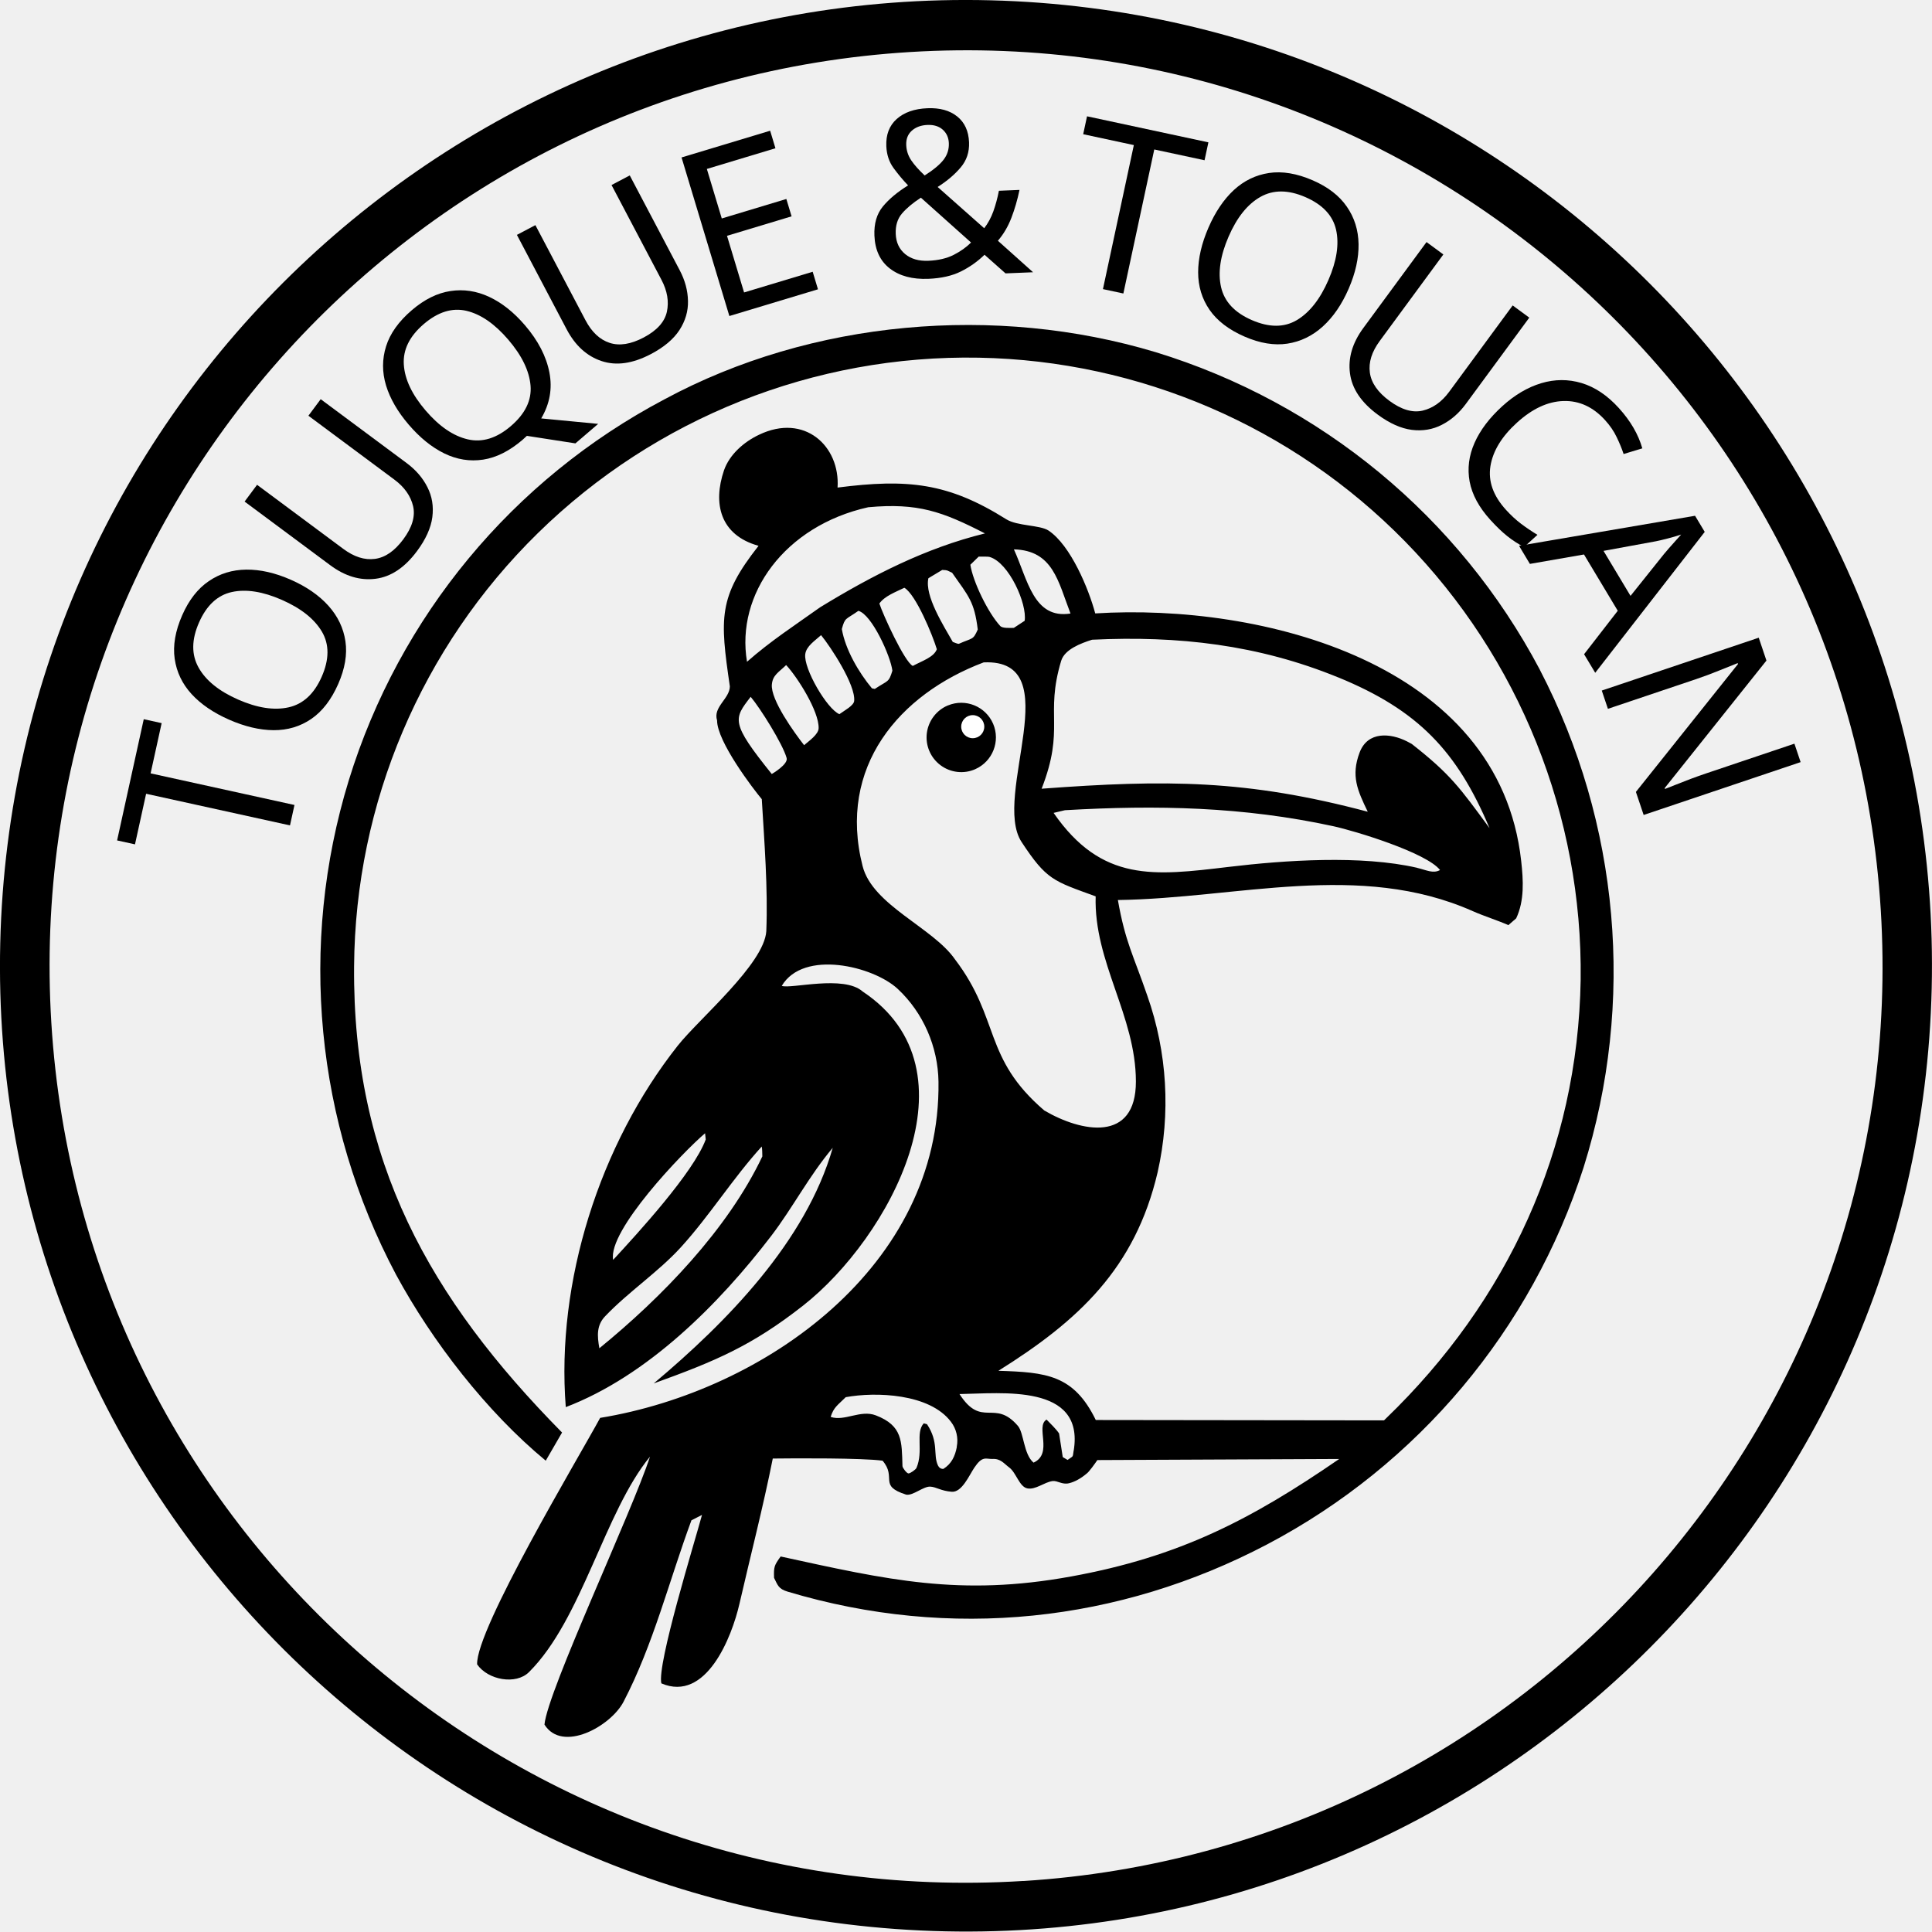
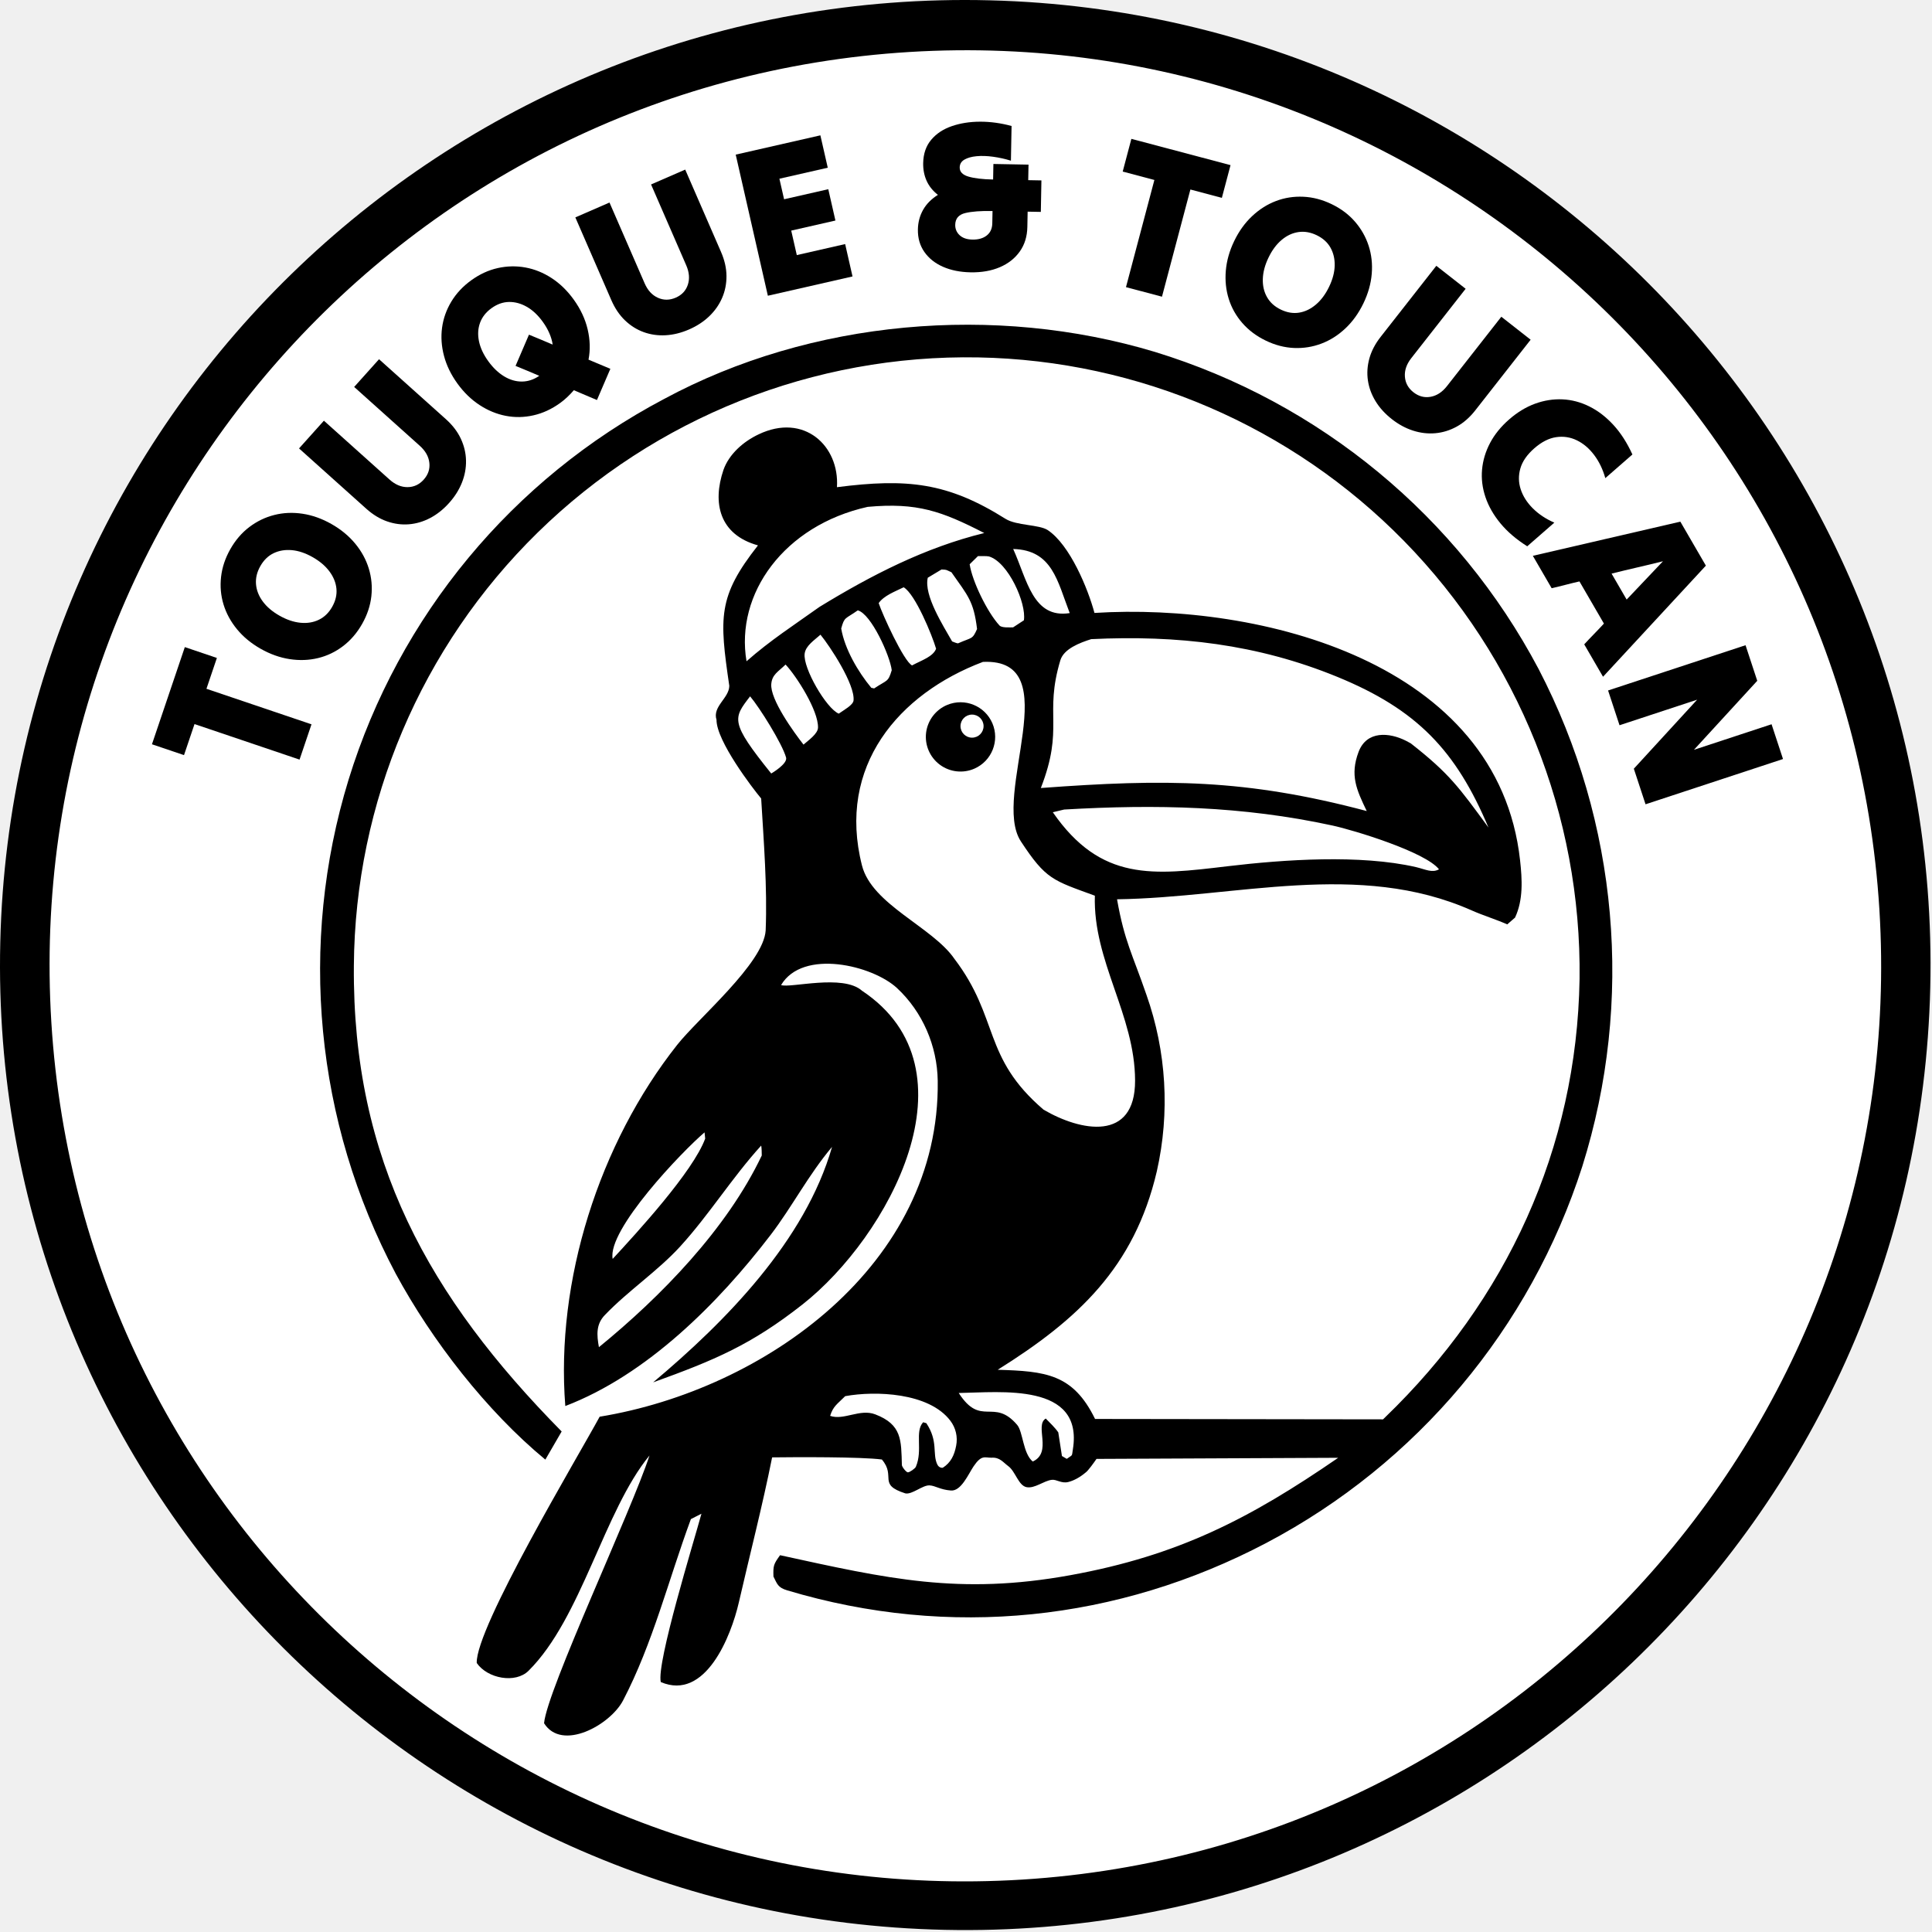
- <svg xmlns="http://www.w3.org/2000/svg" id="Layer_2" data-name="Layer 2" viewBox="0 0 316.41 316.33">
-   <defs>
-     <style>
-       .cls-1 {
-         fill: #bbcdca;
-       }
- 
-       .cls-2 {
-         fill: #fff;
-       }
- 
-       .cls-3 {
-         font-family: TiltWarp-Regular, 'Tilt Warp';
-         font-size: 38px;
-         font-variation-settings: 'XROT' 0, 'YROT' 0;
-       }
-     </style>
-   </defs>
-   <g id="Vintage">
-     <g id="Layer_10" data-name="Layer 10">
-       <g>
-         <path d="M162.25.05C74.77-2.18,2.09,67,.04,154.47c-2.05,87.46,67.32,159.97,154.8,161.83,87.22,1.85,159.47-67.23,161.52-154.43C318.4,74.67,249.46,2.28,162.25.05ZM167.6,308.05c-82.78,5.18-154.06-57.73-159.19-140.49C3.29,84.8,66.28,13.58,149.06,8.52c82.7-5.05,153.84,57.84,158.96,140.51,5.11,82.67-57.73,153.85-140.42,159.03Z" />
-         <path class="cls-1" d="M113.24,248.97c.8-2.5,1.17-3.92,2.5-6.18.46,1.4-.37,3.72-.77,5.3l-1.73.88Z" />
-         <path d="M155.25,115.53c2.88-1.19,6.17.15,7.4,3.01,1.22,2.86-.09,6.17-2.93,7.43-1.87.83-4.04.58-5.68-.64s-2.5-3.23-2.25-5.26c.26-2.03,1.58-3.77,3.47-4.55Z" />
-         <path d="M252.17,109.65c-13.22-24.99-35.85-43.69-62.89-51.97-26.2-7.89-56.33-5.3-80.46,7.72-24.84,13.11-43.44,35.56-51.7,62.4-8.26,26.94-5.47,56.06,7.74,80.95,5.93,10.96,14.86,22.49,24.52,30.47l2.67-4.61c-21.7-22-34.32-44.41-34.06-76.35.19-26.72,11.03-52.27,30.12-70.97,19.25-18.86,45.27-29.21,72.22-28.71,26.29.49,51.35,11.28,69.75,30.06,18.77,19.16,29.13,45.01,28.79,71.82-.45,27.78-11.96,52.63-31.85,71.81l-.36.35-47.2-.06c-3.61-7.41-8.13-7.82-15.95-8.06,13.11-8.2,22.39-16.77,26.08-32.52,2.17-9.62,1.58-19.65-1.7-28.94-2.27-6.61-3.6-8.74-4.81-15.64,19.61-.27,39.55-6.42,58.12,1.82,1.87.83,3.94,1.46,5.83,2.29.48-.43.91-.8,1.28-1.11,1.37-2.91,1.17-6.25.82-9.39-3.58-32.52-42.56-42.25-69.76-40.55-1.07-4.01-4.02-11.15-7.65-13.57-1.41-.93-5.13-.72-6.92-1.85-9.51-5.98-16.15-6.66-27.63-5.19.44-6.78-5.4-12.23-12.86-8.65-2.48,1.17-4.84,3.24-5.74,5.83-1.83,5.38-.69,10.59,5.66,12.36-6.6,8.38-6.34,11.79-4.7,23.02-.02,2.03-2.8,3.37-2.09,5.58-.02,3.44,5.91,11.21,7.32,12.89.42,7.04,1.02,14.55.74,21.62-.34,5.38-11.03,14.36-14.5,18.75-12.78,16.16-19.96,38.68-18.34,59.2,13.37-5.11,25.07-16.83,33.66-28.06,3.48-4.55,6.2-9.84,10.06-14.41-4.4,15.38-17.42,28.6-29.32,38.59,10.04-3.63,16.05-6.14,24.48-12.76,14.02-11.02,29.15-38.51,9.75-51.42-3.12-2.77-11.77-.38-13.26-.93,3.56-5.99,14.99-3.24,19,.5,4.18,3.9,6.59,9.48,6.67,15.21.4,30.05-28.27,50.59-55.41,55.04-3.54,6.53-20.37,34.61-20.15,40.37,1.79,2.58,6.36,3.39,8.49,1.27,8.69-8.63,12.36-26.2,19.82-35.29-2.92,9-16.79,38.41-17.28,43.88,2.92,4.67,10.85.29,12.95-3.74,4.87-9.33,7.45-19.79,11.12-29.72l1.73-.88c-1.24,4.57-7.39,24.45-6.66,27.59,7.34,3.15,11.54-7.58,12.79-13.02,1.81-7.88,3.88-15.88,5.46-23.8,3.89-.05,14.58-.1,17.98.35,2.39,2.79-.76,4.09,3.86,5.56,1.11.22,2.82-1.37,3.95-1.31.99.05,1.75.71,3.53.84,1.66.12,2.85-2.7,3.69-3.95,1.31-1.95,1.84-1.42,2.92-1.42,1.38-.1,1.91.74,2.79,1.39,1.16.86,1.65,3.17,2.98,3.43,1.33.26,2.78-1.02,4.11-1.2.83-.11,1.57.64,2.73.35.9-.22,1.91-.77,2.83-1.55.4-.25,1.4-1.67,1.79-2.24l39.61-.18c-14.51,9.98-26.2,16.02-43.89,19.24-18.22,3.32-30.05.56-47.59-3.27-1.06,1.48-1.14,1.68-1.08,3.5.61,1.21.71,1.8,2.23,2.26,26.7,8,54.24,5.03,78.54-7.75,24.69-13,43.29-35.17,51.81-61.73,8.49-27.05,5.91-56.36-7.17-81.51ZM115.47,185.59l.11,1.02c-2,5.43-11.2,15.43-15.16,19.72-.93-4.75,11.39-17.62,15.06-20.74ZM98.16,220.8c-.36-2-.5-3.79,1.02-5.31,3.76-3.93,8.65-7.19,12.3-11.19,4.74-5.2,8.52-11.31,13.27-16.53.09.35.09,1.21.1,1.62-5.71,12.02-16.5,23.11-26.69,31.42ZM232.08,142.12c-9.14-2.1-21.63-1.25-30.89-.14-12.19,1.45-20.73,2.56-28.64-8.85l1.86-.44c15.07-.87,29.2-.58,43.95,2.62,3.63.79,15.28,4.35,17.48,7.18-1.14.62-2.16.02-3.76-.36ZM219.2,110.95c13.02,5.34,19.42,12.04,24.75,24.69-4.84-6.61-6.41-8.84-12.74-13.8-.26-.15-.52-.29-.78-.42-2.71-1.37-6.44-1.71-7.77,1.84-1.43,3.81-.35,6.17,1.34,9.68-19.87-5.28-33.06-5.28-53.41-3.77,3.87-9.95.51-11.97,3.2-20.94.57-1.88,3.2-2.87,5.06-3.46,14.09-.68,27.23.81,40.36,6.19ZM175.32,100.48c-6.05.94-6.99-5.5-9.27-10.51,6.42.18,7.23,5.23,9.27,10.51ZM167.81,101.67l-1.77,1.16c-.61,0-1.86.1-2.23-.31-2.03-2.2-4.48-7.3-4.89-10.03l1.36-1.33c.38,0,1.52-.03,1.81.06,3.15.93,6.16,7.69,5.72,10.47ZM144.01,98.85c.87-1.24,2.65-1.88,4.1-2.59,1.91,1.13,4.65,7.83,5.32,10.07-.5,1.31-2.38,1.89-3.94,2.73-1.35-.65-4.88-8.39-5.47-10.21ZM146.15,109.84c-.61,2-.69,1.53-2.88,2.99l-.47-.1c-2.16-2.59-4.36-6.36-4.93-9.71.53-1.96.62-1.5,2.71-2.98,2.2.58,5.28,7.42,5.57,9.81ZM152.06,94.69l2.25-1.35c.98.05.68.04,1.62.46,2.71,3.86,3.65,4.74,4.2,9.3-.78,1.77-.81,1.32-3.1,2.34-.19.03-.76-.23-.99-.31-1.46-2.59-4.66-7.56-3.99-10.44ZM142.21,83.07c8.13-.74,12.12.71,19.1,4.29-9.74,2.39-18.51,6.91-27,12.1-4.21,3-8.07,5.49-11.97,8.92-1.87-11.06,6.16-22.26,19.86-25.31ZM126.4,126.77c-6.81-8.46-6.24-9.04-3.46-12.65,1.52,1.78,5.26,7.73,5.89,10.02.3,1.04-2.43,2.62-2.43,2.62ZM131.69,122.04c-1.59-2.04-5.5-7.42-5.28-9.94.14-1.54,1.09-1.97,2.34-3.18,1.83,1.95,5.39,7.56,5.32,10.34-.02,1.02-1.59,2.09-2.38,2.78ZM137.47,116.96c-2.03-.84-5.9-7.48-5.59-9.83.17-1.32,1.63-2.23,2.59-3.11,1.56,1.9,5.68,8.15,5.42,10.78-.07.76-1.59,1.56-2.42,2.16ZM156.71,236.94c-.3,1.59-.89,2.79-2.2,3.62-.43.04-.74-.22-.9-.56-.83-1.78.19-3.76-1.79-6.75l-.53-.15c-1.42,1.55-.01,4.55-1.2,7.31-.12.27-1.01.9-1.3.9-.29,0-.98-.91-.99-1.2-.12-4.07.03-6.62-4.36-8.31-2.53-.97-5.13,1.03-7.4.25.5-1.6,1.16-1.92,2.47-3.23,4.91-.9,13.73-.61,17.23,4.03.89,1.16,1.24,2.65.95,4.09ZM156.41,157.13c-3.6-5.22-13.51-8.86-15.14-15.29-4.14-16.27,6.01-28.14,19.83-33.36,14.06-.63,1.27,21.9,6.21,29.42,4.12,6.27,5.24,6.38,12.13,8.9-.32,10.76,6.57,19.53,6.59,30.3.02,10.09-8.93,8.33-15,4.77-10.08-8.64-7.18-14.96-14.62-24.74ZM175.84,237.54c-.2,1.25.02.81-1,1.56l-.79-.47-.6-3.87c-.53-.77-1.38-1.58-2.05-2.27-1.88,1.11,1.13,5.56-2.13,7.05-1.62-1.33-1.59-4.88-2.56-6.01-3.85-4.5-5.91.46-9.57-5.22,6.83-.1,20.48-1.76,18.71,9.24Z" />
-         <circle class="cls-2" cx="159.31" cy="119.01" r="1.89" />
-         <text class="cls-3" transform="translate(45.59 143.83) rotate(-77.6)">
-           <tspan x="0" y="0">T</tspan>
-         </text>
-         <text class="cls-3" transform="translate(49.06 125.47) rotate(-66.24)">
-           <tspan x="0" y="0">O</tspan>
-         </text>
-         <text class="cls-3" transform="translate(59.79 101.07) rotate(-53.38)">
-           <tspan x="0" y="0">U</tspan>
-         </text>
-         <text class="cls-3" transform="translate(74.06 81.41) rotate(-40.6)">
-           <tspan x="0" y="0">Q</tspan>
-         </text>
-         <text class="cls-3" transform="translate(94.27 64.06) rotate(-27.78)">
-           <tspan x="0" y="0">U</tspan>
-         </text>
-         <text class="cls-3" transform="translate(115.92 52.82) rotate(-16.78)">
-           <tspan x="0" y="0">E</tspan>
-         </text>
-         <text class="cls-3" transform="translate(134.5 47.55) rotate(-10)">
-           <tspan x="0" y="0"> </tspan>
-         </text>
-         <text class="cls-3" transform="translate(141.48 45.72) rotate(-2.34)">
-           <tspan x="0" y="0">&amp;</tspan>
-         </text>
-         <text class="cls-3" transform="translate(164.72 45.24) rotate(5.26)">
-           <tspan x="0" y="0"> </tspan>
-         </text>
-         <text class="cls-3" transform="translate(171.97 45.49) rotate(12.11)">
-           <tspan x="0" y="0">T</tspan>
-         </text>
-         <text class="cls-3" transform="translate(190.36 48.87) rotate(23.47)">
-           <tspan x="0" y="0">O</tspan>
-         </text>
-         <text class="cls-3" transform="translate(214.8 59.47) rotate(36.33)">
-           <tspan x="0" y="0">U</tspan>
-         </text>
-         <text class="cls-3" transform="translate(234.42 73.95) rotate(47.75)">
-           <tspan x="0" y="0">C</tspan>
-         </text>
-         <text class="cls-3" transform="translate(248.78 89.39) rotate(59.04)">
-           <tspan x="0" y="0">A</tspan>
-         </text>
-         <text class="cls-3" transform="translate(261.15 109.6) rotate(71.39)">
-           <tspan x="0" y="0">N</tspan>
-         </text>
-       </g>
+ <svg xmlns="http://www.w3.org/2000/svg" width="100%" height="100%" viewBox="0 0 797 797" version="1.1" xml:space="preserve" style="fill-rule:evenodd;clip-rule:evenodd;stroke-linejoin:round;stroke-miterlimit:2;">
+   <g>
+     <circle cx="398.195" cy="398.101" r="398.031" style="fill:#fff;" />
+     <path d="M421.85,775.37c-208.349,13.046 -387.777,-145.318 -400.669,-353.619c-12.892,-208.301 145.636,-387.571 354.004,-400.307c208.147,-12.723 387.216,145.573 400.108,353.652c12.869,208.085 -145.318,387.244 -353.443,400.274m-13.481,-775.238c-220.181,-5.628 -403.106,168.515 -408.258,388.656c-5.152,220.138 169.431,402.645 389.635,407.322c219.532,4.664 401.387,-169.227 406.532,-388.694c5.142,-219.469 -168.397,-401.676 -387.908,-407.284" style="fill-rule:nonzero;" />
+     <g>
+       <path d="M123.572,313.355c-7.152,-2.419 -36.178,-12.237 -43.33,-14.657c-0.713,2.107 -3.62,10.701 -4.332,12.808c-2.162,-0.731 -11.061,-3.742 -13.224,-4.473c2.232,-6.598 11.328,-33.489 13.56,-40.087c2.162,0.731 11.061,3.742 13.224,4.473c-0.694,2.051 -3.592,10.618 -4.304,12.725c7.152,2.419 36.178,12.237 43.33,14.657c-0.806,2.384 -4.098,12.115 -4.923,14.554Z" style="fill-rule:nonzero;" />
+       <path d="M149.393,257.371c-2.108,3.716 -4.732,6.77 -7.872,9.161c-3.14,2.391 -6.581,4.039 -10.324,4.944c-3.743,0.905 -7.643,1.048 -11.7,0.429c-4.057,-0.619 -8.045,-2.04 -11.965,-4.264c-3.92,-2.224 -7.174,-4.911 -9.761,-8.061c-2.587,-3.15 -4.44,-6.556 -5.559,-10.219c-1.119,-3.663 -1.457,-7.455 -1.016,-11.377c0.441,-3.922 1.716,-7.741 3.825,-11.457c2.108,-3.716 4.725,-6.757 7.85,-9.123c3.125,-2.366 6.554,-4.021 10.286,-4.965c3.732,-0.945 7.614,-1.115 11.645,-0.51c4.031,0.604 8.007,2.019 11.927,4.242c3.92,2.224 7.186,4.918 9.799,8.082c2.613,3.164 4.484,6.598 5.613,10.301c1.13,3.703 1.481,7.502 1.054,11.398c-0.427,3.896 -1.695,7.703 -3.803,11.419Zm-12.371,-7.018c1.415,-2.495 2.004,-4.987 1.768,-7.476c-0.236,-2.489 -1.193,-4.866 -2.87,-7.129c-1.677,-2.263 -3.992,-4.233 -6.944,-5.908c-2.953,-1.675 -5.805,-2.637 -8.558,-2.886c-2.752,-0.249 -5.257,0.163 -7.516,1.238c-2.258,1.074 -4.095,2.859 -5.51,5.353c-1.386,2.444 -1.981,4.916 -1.784,7.416c0.197,2.5 1.121,4.875 2.772,7.124c1.651,2.249 3.954,4.211 6.906,5.886c2.953,1.675 5.831,2.652 8.634,2.93c2.803,0.278 5.341,-0.133 7.614,-1.233c2.273,-1.1 4.102,-2.871 5.488,-5.315Z" style="fill-rule:nonzero;" />
+       <path d="M183.947,172.924c2.745,2.462 4.798,5.148 6.158,8.058c1.36,2.91 2.073,5.908 2.137,8.992c0.064,3.084 -0.496,6.12 -1.681,9.107c-1.185,2.987 -2.949,5.787 -5.294,8.402c-2.384,2.658 -4.986,4.727 -7.807,6.207c-2.821,1.48 -5.738,2.343 -8.75,2.59c-3.012,0.247 -6.018,-0.149 -9.018,-1.188c-2.999,-1.039 -5.872,-2.789 -8.617,-5.251c-4.575,-4.103 -23.138,-20.75 -27.714,-24.854c1.719,-1.917 8.578,-9.565 10.258,-11.438c4.488,4.025 22.572,20.242 27.06,24.267c2.353,2.11 4.835,3.156 7.445,3.139c2.61,-0.018 4.834,-1.051 6.67,-3.099c1.837,-2.048 2.612,-4.36 2.327,-6.935c-0.285,-2.575 -1.604,-4.918 -3.957,-7.028c-4.488,-4.025 -22.572,-20.242 -27.06,-24.267c1.719,-1.917 8.578,-9.565 10.258,-11.438c4.532,4.064 23.051,20.672 27.583,24.736Z" style="fill-rule:nonzero;" />
+       <path d="M231.027,166.28c-3.463,2.503 -7.119,4.188 -10.969,5.057c-3.85,0.868 -7.665,0.936 -11.445,0.201c-3.78,-0.734 -7.386,-2.227 -10.818,-4.477c-3.432,-2.25 -6.467,-5.202 -9.107,-8.854c-2.64,-3.653 -4.481,-7.45 -5.524,-11.39c-1.042,-3.941 -1.311,-7.809 -0.804,-11.605c0.506,-3.796 1.776,-7.386 3.808,-10.768c2.033,-3.383 4.781,-6.325 8.244,-8.828c3.463,-2.503 7.108,-4.18 10.934,-5.031c3.826,-0.851 7.633,-0.93 11.42,-0.237c3.787,0.693 7.388,2.153 10.802,4.38c3.414,2.226 6.442,5.166 9.081,8.819c2.846,3.937 4.772,8.052 5.779,12.343c1.007,4.291 1.124,8.45 0.35,12.475c1.453,0.611 2.955,1.241 4.506,1.889c1.552,0.648 3.054,1.278 4.506,1.889c-0.927,2.114 -1.849,4.261 -2.766,6.44c-0.917,2.179 -1.839,4.326 -2.766,6.44c-1.569,-0.672 -3.158,-1.347 -4.767,-2.025c-1.61,-0.678 -3.199,-1.353 -4.767,-2.025c-0.825,0.957 -1.708,1.884 -2.648,2.781c-0.941,0.897 -1.957,1.739 -3.048,2.528Zm-29.602,-17.278c1.954,2.704 4.124,4.783 6.51,6.236c2.386,1.453 4.838,2.173 7.355,2.159c2.517,-0.014 4.908,-0.803 7.172,-2.367c-1.65,-0.685 -3.289,-1.378 -4.916,-2.08c-1.627,-0.702 -3.248,-1.372 -4.864,-2.009c0.927,-2.114 1.849,-4.261 2.766,-6.44c0.917,-2.179 1.839,-4.326 2.766,-6.44c1.616,0.637 3.238,1.307 4.864,2.009c1.627,0.702 3.265,1.395 4.916,2.08c-0.219,-1.503 -0.672,-3.053 -1.358,-4.652c-0.686,-1.599 -1.595,-3.181 -2.726,-4.746c-1.988,-2.751 -4.182,-4.813 -6.582,-6.184c-2.399,-1.371 -4.849,-2.038 -7.349,-2.001c-2.5,0.038 -4.913,0.896 -7.237,2.576c-2.277,1.646 -3.846,3.646 -4.708,6.002c-0.861,2.356 -1.009,4.9 -0.442,7.632c0.566,2.732 1.844,5.474 3.832,8.225Z" style="fill-rule:nonzero;" />
+       <path d="M297.447,103.936c1.471,3.381 2.219,6.678 2.244,9.891c0.025,3.212 -0.575,6.234 -1.801,9.065c-1.226,2.831 -2.999,5.358 -5.319,7.58c-2.32,2.222 -5.091,4.034 -8.311,5.435c-3.274,1.424 -6.501,2.222 -9.682,2.393c-3.181,0.171 -6.192,-0.258 -9.034,-1.288c-2.842,-1.03 -5.41,-2.641 -7.704,-4.834c-2.295,-2.193 -4.177,-4.981 -5.648,-8.362c-2.452,-5.636 -12.399,-28.5 -14.85,-34.135c2.362,-1.027 11.781,-5.125 14.089,-6.129c2.405,5.528 12.095,27.802 14.5,33.33c1.261,2.898 3.082,4.883 5.462,5.953c2.381,1.071 4.832,1.057 7.355,-0.04c2.523,-1.097 4.19,-2.876 5.003,-5.336c0.813,-2.46 0.589,-5.139 -0.672,-8.037c-2.405,-5.528 -12.095,-27.802 -14.5,-33.33c2.362,-1.027 11.781,-5.125 14.089,-6.129c2.428,5.582 12.352,28.392 14.78,33.974Z" style="fill-rule:nonzero;" />
+       <path d="M316.763,121.998c-2.184,-9.588 -11.076,-48.623 -13.26,-58.21c5.764,-1.313 29.162,-6.643 34.926,-7.956c0.494,2.169 2.548,11.186 3.042,13.354c-3.31,0.754 -16.636,3.789 -19.946,4.543c0.325,1.427 1.605,7.048 1.93,8.475c3.025,-0.689 15.266,-3.477 18.234,-4.153c0.481,2.112 2.45,10.758 2.944,12.926c-2.968,0.676 -15.209,3.464 -18.234,4.153c0.377,1.655 1.924,8.446 2.301,10.101c3.31,-0.754 16.636,-3.789 19.946,-4.543c0.494,2.169 2.548,11.186 3.042,13.354c-5.764,1.313 -29.162,6.643 -34.926,7.956Z" style="fill-rule:nonzero;" />
+       <path d="M423.807,93.635c-0.073,3.921 -1.117,7.297 -3.13,10.128c-2.014,2.831 -4.762,4.99 -8.243,6.476c-3.482,1.486 -7.505,2.187 -12.069,2.102c-4.272,-0.08 -8.048,-0.838 -11.329,-2.275c-3.281,-1.437 -5.848,-3.475 -7.701,-6.115c-1.853,-2.64 -2.747,-5.744 -2.68,-9.314c0.055,-2.926 0.763,-5.606 2.126,-8.039c1.363,-2.433 3.406,-4.503 6.131,-6.208c-2.135,-1.679 -3.694,-3.625 -4.677,-5.839c-0.983,-2.214 -1.45,-4.637 -1.401,-7.271c0.072,-3.862 1.171,-7.062 3.296,-9.598c2.125,-2.536 4.956,-4.415 8.491,-5.637c3.535,-1.222 7.44,-1.837 11.713,-1.845c4.274,-0.008 8.595,0.585 12.963,1.778c-0.044,2.341 -0.222,11.909 -0.267,14.308c-2.445,-0.748 -4.908,-1.292 -7.39,-1.63c-2.482,-0.339 -4.749,-0.41 -6.801,-0.215c-2.053,0.196 -3.715,0.663 -4.987,1.4c-1.272,0.737 -1.922,1.808 -1.948,3.213c-0.034,1.814 1.172,3.081 3.617,3.799c2.445,0.719 5.833,1.119 10.164,1.199c0.02,-1.053 0.1,-5.355 0.119,-6.408c2.399,0.045 12.143,0.226 14.484,0.27c-0.02,1.053 -0.1,5.355 -0.119,6.408c0.878,0.016 4.565,0.085 5.442,0.101c-0.04,2.165 -0.202,10.826 -0.242,12.992c-0.878,-0.016 -4.565,-0.085 -5.442,-0.101c-0.02,1.053 -0.098,5.267 -0.118,6.32Zm-29.751,-0.906c-0.032,1.697 0.571,3.128 1.808,4.293c1.237,1.165 2.997,1.768 5.279,1.811c2.458,0.046 4.429,-0.518 5.915,-1.69c1.485,-1.172 2.248,-2.841 2.289,-5.007c0.015,-0.819 0.08,-4.272 0.095,-5.091c-4.799,-0.089 -8.551,0.192 -11.256,0.844c-2.705,0.652 -4.082,2.266 -4.13,4.841Z" style="fill-rule:nonzero;" />
+       <path d="M464.495,118.456c1.934,-7.299 9.784,-36.917 11.719,-44.215c-2.15,-0.57 -10.919,-2.894 -13.069,-3.464c0.585,-2.207 2.992,-11.287 3.576,-13.494c6.733,1.784 34.173,9.057 40.906,10.841c-0.585,2.207 -2.992,11.287 -3.576,13.494c-2.093,-0.555 -10.835,-2.872 -12.985,-3.441c-1.934,7.299 -9.784,36.917 -11.719,44.215c-2.433,-0.645 -12.362,-3.276 -14.852,-3.936Z" style="fill-rule:nonzero;" />
+       <path d="M522.167,140.514c-3.848,-1.857 -7.069,-4.273 -9.663,-7.247c-2.594,-2.974 -4.467,-6.299 -5.617,-9.974c-1.151,-3.675 -1.552,-7.557 -1.204,-11.646c0.349,-4.089 1.502,-8.163 3.461,-12.221c1.959,-4.059 4.424,-7.484 7.396,-10.274c2.971,-2.79 6.247,-4.865 9.828,-6.224c3.58,-1.359 7.342,-1.948 11.284,-1.768c3.942,0.18 7.838,1.199 11.686,3.056c3.848,1.857 7.056,4.266 9.624,7.228c2.568,2.961 4.447,6.273 5.637,9.934c1.19,3.661 1.617,7.523 1.281,11.586c-0.336,4.062 -1.483,8.123 -3.442,12.182c-1.959,4.059 -4.43,7.497 -7.415,10.313c-2.984,2.817 -6.286,4.911 -9.906,6.284c-3.62,1.373 -7.387,1.975 -11.303,1.808c-3.916,-0.168 -7.798,-1.18 -11.646,-3.037Zm6.182,-12.809c2.583,1.247 5.109,1.669 7.577,1.268c2.468,-0.401 4.776,-1.513 6.923,-3.337c2.147,-1.823 3.959,-4.264 5.434,-7.321c1.476,-3.057 2.246,-5.967 2.312,-8.73c0.066,-2.763 -0.512,-5.235 -1.733,-7.417c-1.222,-2.182 -3.124,-3.896 -5.707,-5.143c-2.53,-1.221 -5.036,-1.651 -7.518,-1.289c-2.482,0.362 -4.79,1.441 -6.925,3.238c-2.135,1.797 -3.94,4.224 -5.415,7.281c-1.476,3.057 -2.259,5.994 -2.351,8.809c-0.091,2.815 0.487,5.32 1.735,7.515c1.248,2.195 3.137,3.902 5.667,5.124Z" style="fill-rule:nonzero;" />
+       <path d="M608.575,169.304c-2.274,2.902 -4.818,5.129 -7.632,6.679c-2.814,1.55 -5.757,2.46 -8.831,2.729c-3.073,0.269 -6.139,-0.089 -9.198,-1.073c-3.059,-0.984 -5.97,-2.559 -8.734,-4.725c-2.81,-2.202 -5.047,-4.662 -6.711,-7.378c-1.664,-2.717 -2.719,-5.569 -3.165,-8.559c-0.446,-2.989 -0.25,-6.015 0.587,-9.077c0.838,-3.062 2.394,-6.044 4.668,-8.946c3.791,-4.837 19.17,-24.464 22.961,-29.301c2.027,1.588 10.113,7.924 12.094,9.477c-3.719,4.745 -18.701,23.865 -22.419,28.61c-1.95,2.488 -2.829,5.033 -2.638,7.637c0.191,2.603 1.369,4.753 3.534,6.45c2.165,1.697 4.523,2.318 7.074,1.862c2.55,-0.455 4.8,-1.927 6.75,-4.415c3.719,-4.745 18.701,-23.865 22.419,-28.61c2.027,1.588 10.113,7.924 12.094,9.477c-3.755,4.791 -19.098,24.371 -22.853,29.163Z" style="fill-rule:nonzero;" />
+       <path d="M622.56,173.021c3.395,-2.964 6.965,-5.128 10.708,-6.491c3.743,-1.364 7.517,-1.958 11.321,-1.783c3.805,0.175 7.492,1.151 11.064,2.929c3.571,1.777 6.873,4.314 9.906,7.61c3.033,3.296 5.65,7.363 7.852,12.2c-1.852,1.617 -9.326,8.141 -11.178,9.757c-1.036,-3.679 -2.582,-6.875 -4.638,-9.586c-2.056,-2.711 -4.43,-4.719 -7.12,-6.021c-2.691,-1.303 -5.534,-1.734 -8.53,-1.295c-2.996,0.44 -5.993,1.968 -8.991,4.585c-2.998,2.617 -4.918,5.38 -5.758,8.289c-0.84,2.909 -0.797,5.785 0.13,8.627c0.927,2.842 2.595,5.465 5.004,7.869c2.409,2.404 5.366,4.367 8.872,5.891c-1.852,1.617 -9.326,8.141 -11.178,9.757c-4.495,-2.836 -8.171,-5.978 -11.027,-9.429c-2.856,-3.45 -4.924,-7.065 -6.202,-10.843c-1.278,-3.779 -1.747,-7.565 -1.407,-11.358c0.34,-3.793 1.439,-7.452 3.296,-10.977c1.857,-3.524 4.483,-6.769 7.879,-9.732Z" style="fill-rule:nonzero;" />
+       <path d="M632.339,229.288c10.032,-2.303 20.174,-4.652 30.423,-7.048c10.25,-2.395 20.391,-4.745 30.423,-7.048c1.733,2.987 8.799,15.162 10.532,18.149c-6.977,7.568 -14.048,15.207 -21.213,22.918c-7.165,7.711 -14.236,15.35 -21.213,22.918c-1.263,-2.177 -6.463,-11.137 -7.756,-13.365c1.326,-1.446 2.68,-2.875 4.061,-4.285c1.381,-1.41 2.734,-2.839 4.061,-4.285c-1.675,-2.886 -8.417,-14.504 -10.092,-17.389c-1.914,0.434 -3.825,0.9 -5.735,1.4c-1.91,0.499 -3.821,0.966 -5.735,1.4c-1.263,-2.177 -6.463,-11.137 -7.756,-13.365Zm32.48,7.341c1.028,1.772 5.185,8.935 6.214,10.707c2.487,-2.594 4.985,-5.228 7.494,-7.902c2.509,-2.674 5.007,-5.308 7.494,-7.902c-3.486,0.873 -7.02,1.722 -10.601,2.548c-3.581,0.826 -7.115,1.676 -10.601,2.548Z" style="fill-rule:nonzero;" />
+       <path d="M663.373,284.838c9.34,-3.075 47.367,-15.595 56.707,-18.67c0.805,2.446 4.045,12.287 4.832,14.677c-4.311,4.685 -8.665,9.431 -13.06,14.236c-4.395,4.805 -8.748,9.551 -13.06,14.236c5.282,-1.739 26.741,-8.804 32.023,-10.543c0.787,2.391 3.935,11.953 4.722,14.344c-9.34,3.075 -47.367,15.595 -56.707,18.67c-0.787,-2.391 -4.027,-12.231 -4.832,-14.677c4.311,-4.685 8.665,-9.431 13.06,-14.236c4.395,-4.805 8.748,-9.551 13.06,-14.236c-5.282,1.739 -26.741,8.804 -32.023,10.543c-0.787,-2.391 -3.935,-11.953 -4.722,-14.344Z" style="fill-rule:nonzero;" />
+     </g>
+     <g>
+       <path d="M390.762,290.79c7.239,-2.995 15.535,0.385 18.626,7.584c3.071,7.199 -0.224,15.532 -7.382,18.694c-4.697,2.077 -10.166,1.465 -14.294,-1.603c-4.128,-3.068 -6.303,-8.122 -5.671,-13.229c0.649,-5.104 3.964,-9.476 8.721,-11.445" style="fill-rule:nonzero;" />
+       <path d="M442.59,597.896c-0.508,3.144 0.06,2.034 -2.522,3.924l-1.991,-1.175l-1.505,-9.748c-1.321,-1.938 -3.476,-3.987 -5.165,-5.714c-4.737,2.799 2.847,13.984 -5.369,17.735c-4.065,-3.338 -4.005,-12.273 -6.443,-15.125c-9.7,-11.329 -14.885,1.16 -24.095,-13.146c17.181,-0.247 51.543,-4.427 47.09,23.249m-48.9,-202.394c-9.069,-13.149 -33.997,-22.303 -38.105,-38.482c-10.41,-40.939 15.13,-70.836 49.917,-83.974c35.399,-1.591 3.194,55.125 15.638,74.042c10.367,15.794 13.194,16.063 30.518,22.409c-0.813,27.083 16.529,49.154 16.592,76.265c0.06,25.401 -22.489,20.956 -37.76,12.004c-25.374,-21.734 -18.075,-37.644 -36.801,-62.263m0.753,200.871c-0.753,3.992 -2.238,7.027 -5.53,9.122c-1.077,0.098 -1.875,-0.556 -2.27,-1.399c-2.094,-4.478 0.486,-9.461 -4.493,-16.995l-1.331,-0.385c-3.577,3.889 -0.025,11.442 -3.01,18.389c-0.289,0.677 -2.532,2.275 -3.27,2.275c-0.727,-0.003 -2.467,-2.28 -2.489,-3.008c-0.294,-10.244 0.068,-16.675 -10.972,-20.909c-6.365,-2.444 -12.912,2.587 -18.626,0.619c1.264,-4.035 2.922,-4.83 6.214,-8.13c12.351,-2.263 34.553,-1.543 43.378,10.138c2.235,2.927 3.111,6.668 2.399,10.282m-48.432,-301.976c-5.104,-2.104 -14.843,-18.83 -14.07,-24.752c0.425,-3.317 4.105,-5.62 6.527,-7.82c3.924,4.777 14.294,20.511 13.642,27.133c-0.184,1.918 -4.005,3.934 -6.099,5.439m-14.538,12.774c-4.007,-5.122 -13.846,-18.671 -13.297,-25.021c0.345,-3.886 2.744,-4.953 5.895,-8.004c4.596,4.908 13.562,19.021 13.38,26.016c-0.063,2.562 -4.007,5.268 -5.978,7.01m-13.32,11.918c-17.131,-21.286 -15.703,-22.744 -8.714,-31.832c3.821,4.49 13.229,19.469 14.835,25.23c0.753,2.613 -6.121,6.602 -6.121,6.602m39.791,-109.997c20.456,-1.86 30.501,1.777 48.087,10.795c-24.521,6.021 -46.582,17.402 -67.951,30.463c-10.594,7.556 -20.322,13.811 -30.121,22.441c-4.719,-27.84 15.502,-56.018 49.985,-63.7m24.787,29.24l5.673,-3.408c2.459,0.118 1.707,0.098 4.085,1.145c6.813,9.721 9.192,11.928 10.574,23.418c-1.973,4.465 -2.034,3.32 -7.808,5.895c-0.468,0.073 -1.91,-0.574 -2.482,-0.78c-3.68,-6.522 -11.732,-19.021 -10.043,-26.27m-14.863,38.137c-1.525,5.036 -1.749,3.854 -7.259,7.526l-1.18,-0.264c-5.429,-6.529 -10.979,-16.006 -12.404,-24.448c1.344,-4.936 1.568,-3.778 6.834,-7.498c5.53,1.462 13.277,18.686 14.01,24.684m-5.389,-27.672c2.195,-3.121 6.67,-4.742 10.31,-6.529c4.797,2.837 11.712,19.706 13.378,25.356c-1.261,3.287 -5.978,4.757 -9.922,6.874c-3.395,-1.646 -12.28,-21.123 -13.765,-25.701m59.899,7.095l-4.453,2.912c-1.545,-0.015 -4.677,0.244 -5.613,-0.778c-5.102,-5.535 -11.284,-18.382 -12.301,-25.255l3.416,-3.36c0.956,-0.003 3.823,-0.073 4.556,0.141c7.929,2.338 15.515,19.348 14.395,26.34m18.91,-2.973c-15.23,2.368 -17.589,-13.841 -23.322,-26.446c16.164,0.448 18.198,13.169 23.322,26.446m110.448,26.328c32.776,13.453 48.88,30.312 62.298,62.137c-12.18,-16.625 -16.124,-22.243 -32.064,-34.739c-0.652,-0.365 -1.301,-0.717 -1.973,-1.057c-6.811,-3.456 -16.204,-4.309 -19.56,4.621c-3.599,9.585 -0.873,15.535 3.375,24.367c-50.018,-13.28 -83.222,-13.285 -134.44,-9.499c9.741,-25.052 1.281,-30.126 8.052,-52.696c1.425,-4.745 8.052,-7.234 12.728,-8.719c35.459,-1.719 68.543,2.026 101.583,15.585m32.409,78.455c-23.015,-5.286 -54.43,-3.134 -77.752,-0.352c-30.682,3.657 -52.172,6.454 -72.079,-22.278l4.677,-1.118c37.921,-2.195 73.504,-1.467 110.629,6.584c9.132,1.981 38.45,10.959 44.002,18.08c-2.869,1.568 -5.429,0.055 -9.476,-0.916m-337.075,198.042c-0.914,-5.034 -1.261,-9.529 2.562,-13.37c9.476,-9.887 21.777,-18.095 30.967,-28.175c11.936,-13.076 21.452,-28.47 33.408,-41.613c0.221,0.891 0.221,3.048 0.242,4.083c-14.375,30.264 -41.518,58.158 -67.178,79.076m43.574,-88.611l0.264,2.572c-5.044,13.665 -28.203,38.837 -38.165,49.625c-2.338,-11.961 28.669,-44.357 37.901,-52.197m344.07,-191.15c-33.285,-62.897 -90.237,-109.965 -158.291,-130.815c-65.938,-19.851 -141.779,-13.33 -202.512,19.439c-62.525,32.993 -109.351,89.507 -130.131,157.07c-20.78,67.818 -13.765,141.107 19.479,203.763c14.926,27.584 37.413,56.61 61.709,76.688l6.73,-11.611c-54.614,-55.386 -86.373,-111.777 -85.721,-192.177c0.486,-67.264 27.772,-131.561 75.819,-178.643c48.452,-47.475 113.944,-73.511 181.774,-72.258c66.182,1.226 129.255,28.402 175.573,75.671c47.254,48.226 73.32,113.285 72.467,180.78c-1.14,69.922 -30.093,132.477 -80.174,180.753l-0.894,0.876l-118.804,-0.159c-9.089,-18.638 -20.476,-19.693 -40.156,-20.297c33,-20.649 56.36,-42.197 65.633,-81.858c5.469,-24.203 3.984,-49.459 -4.289,-72.852c-5.714,-16.642 -9.069,-22.009 -12.119,-39.376c49.368,-0.692 99.549,-16.146 146.292,4.583c4.719,2.097 9.924,3.67 14.682,5.769c1.218,-1.072 2.298,-2.006 3.212,-2.799c3.436,-7.319 2.95,-15.739 2.074,-23.629c-9.006,-81.86 -107.133,-106.348 -175.573,-102.051c-2.703,-10.086 -10.126,-28.054 -19.255,-34.158c-3.536,-2.346 -12.91,-1.817 -17.425,-4.654c-23.932,-15.057 -40.639,-16.761 -69.552,-13.063c1.1,-17.058 -13.587,-30.79 -32.376,-21.767c-6.242,2.95 -12.177,8.155 -14.453,14.674c-4.596,13.551 -1.747,26.65 14.249,31.102c-16.607,21.102 -15.96,29.668 -11.832,57.941c-0.06,5.12 -7.04,8.477 -5.271,14.032c-0.06,8.669 14.868,28.205 18.422,32.444c1.057,17.715 2.565,36.617 1.855,54.427c-0.856,13.546 -27.775,36.157 -36.499,47.199c-32.165,40.672 -50.242,97.355 -46.154,148.998c33.65,-12.862 63.093,-42.368 84.727,-70.627c8.762,-11.452 15.595,-24.77 25.313,-36.28c-11.082,38.714 -43.836,71.986 -73.808,97.138c25.273,-9.134 40.403,-15.447 61.608,-32.129c35.278,-27.737 73.38,-96.934 24.541,-129.434c-7.856,-6.98 -29.62,-0.946 -33.37,-2.333c8.968,-15.079 37.722,-8.142 47.828,1.248c10.534,9.809 16.592,23.851 16.796,38.278c1.017,75.625 -71.165,127.34 -139.464,138.543c-8.905,16.428 -51.258,87.113 -50.707,101.603c4.493,6.486 16.001,8.54 21.369,3.207c21.878,-21.719 31.107,-65.958 49.894,-88.814c-7.36,22.663 -42.25,96.667 -43.491,110.448c7.362,11.764 27.307,0.73 32.595,-9.406c12.26,-23.486 18.747,-49.811 27.976,-74.802l4.352,-2.215c-3.131,11.505 -18.606,61.54 -16.776,69.436c18.482,7.936 29.036,-19.089 32.187,-32.776c4.556,-19.836 9.761,-39.957 13.745,-59.904c9.781,-0.133 36.703,-0.249 45.268,0.873c6.018,7.035 -1.92,10.284 9.706,13.982c2.806,0.549 7.1,-3.443 9.94,-3.305c2.482,0.121 4.392,1.797 8.885,2.119c4.188,0.302 7.168,-6.786 9.293,-9.945c3.3,-4.908 4.636,-3.572 7.357,-3.587c3.471,-0.262 4.797,1.873 7.01,3.506c2.922,2.157 4.153,7.986 7.498,8.641c3.343,0.652 7.007,-2.57 10.355,-3.018c2.082,-0.277 3.957,1.616 6.879,0.891c2.275,-0.564 4.818,-1.951 7.128,-3.904c0.997,-0.642 3.519,-4.203 4.495,-5.625l99.708,-0.458c-36.519,25.13 -65.94,40.322 -110.468,48.422c-45.87,8.344 -75.638,1.407 -119.778,-8.238c-2.665,3.733 -2.867,4.221 -2.726,8.797c1.545,3.053 1.79,4.533 5.613,5.683c67.199,20.149 136.511,12.65 197.674,-19.517c62.134,-32.723 108.963,-88.517 130.393,-155.386c21.369,-68.077 14.883,-141.847 -18.034,-205.155" style="fill-rule:nonzero;" />
+       <path d="M405.749,299.547c0,2.628 -2.129,4.757 -4.757,4.757c-2.628,0 -4.76,-2.129 -4.76,-4.757c0,-2.628 2.132,-4.757 4.76,-4.757c2.628,0 4.757,2.129 4.757,4.757" style="fill:#fff;fill-rule:nonzero;" />
    </g>
  </g>
</svg>
